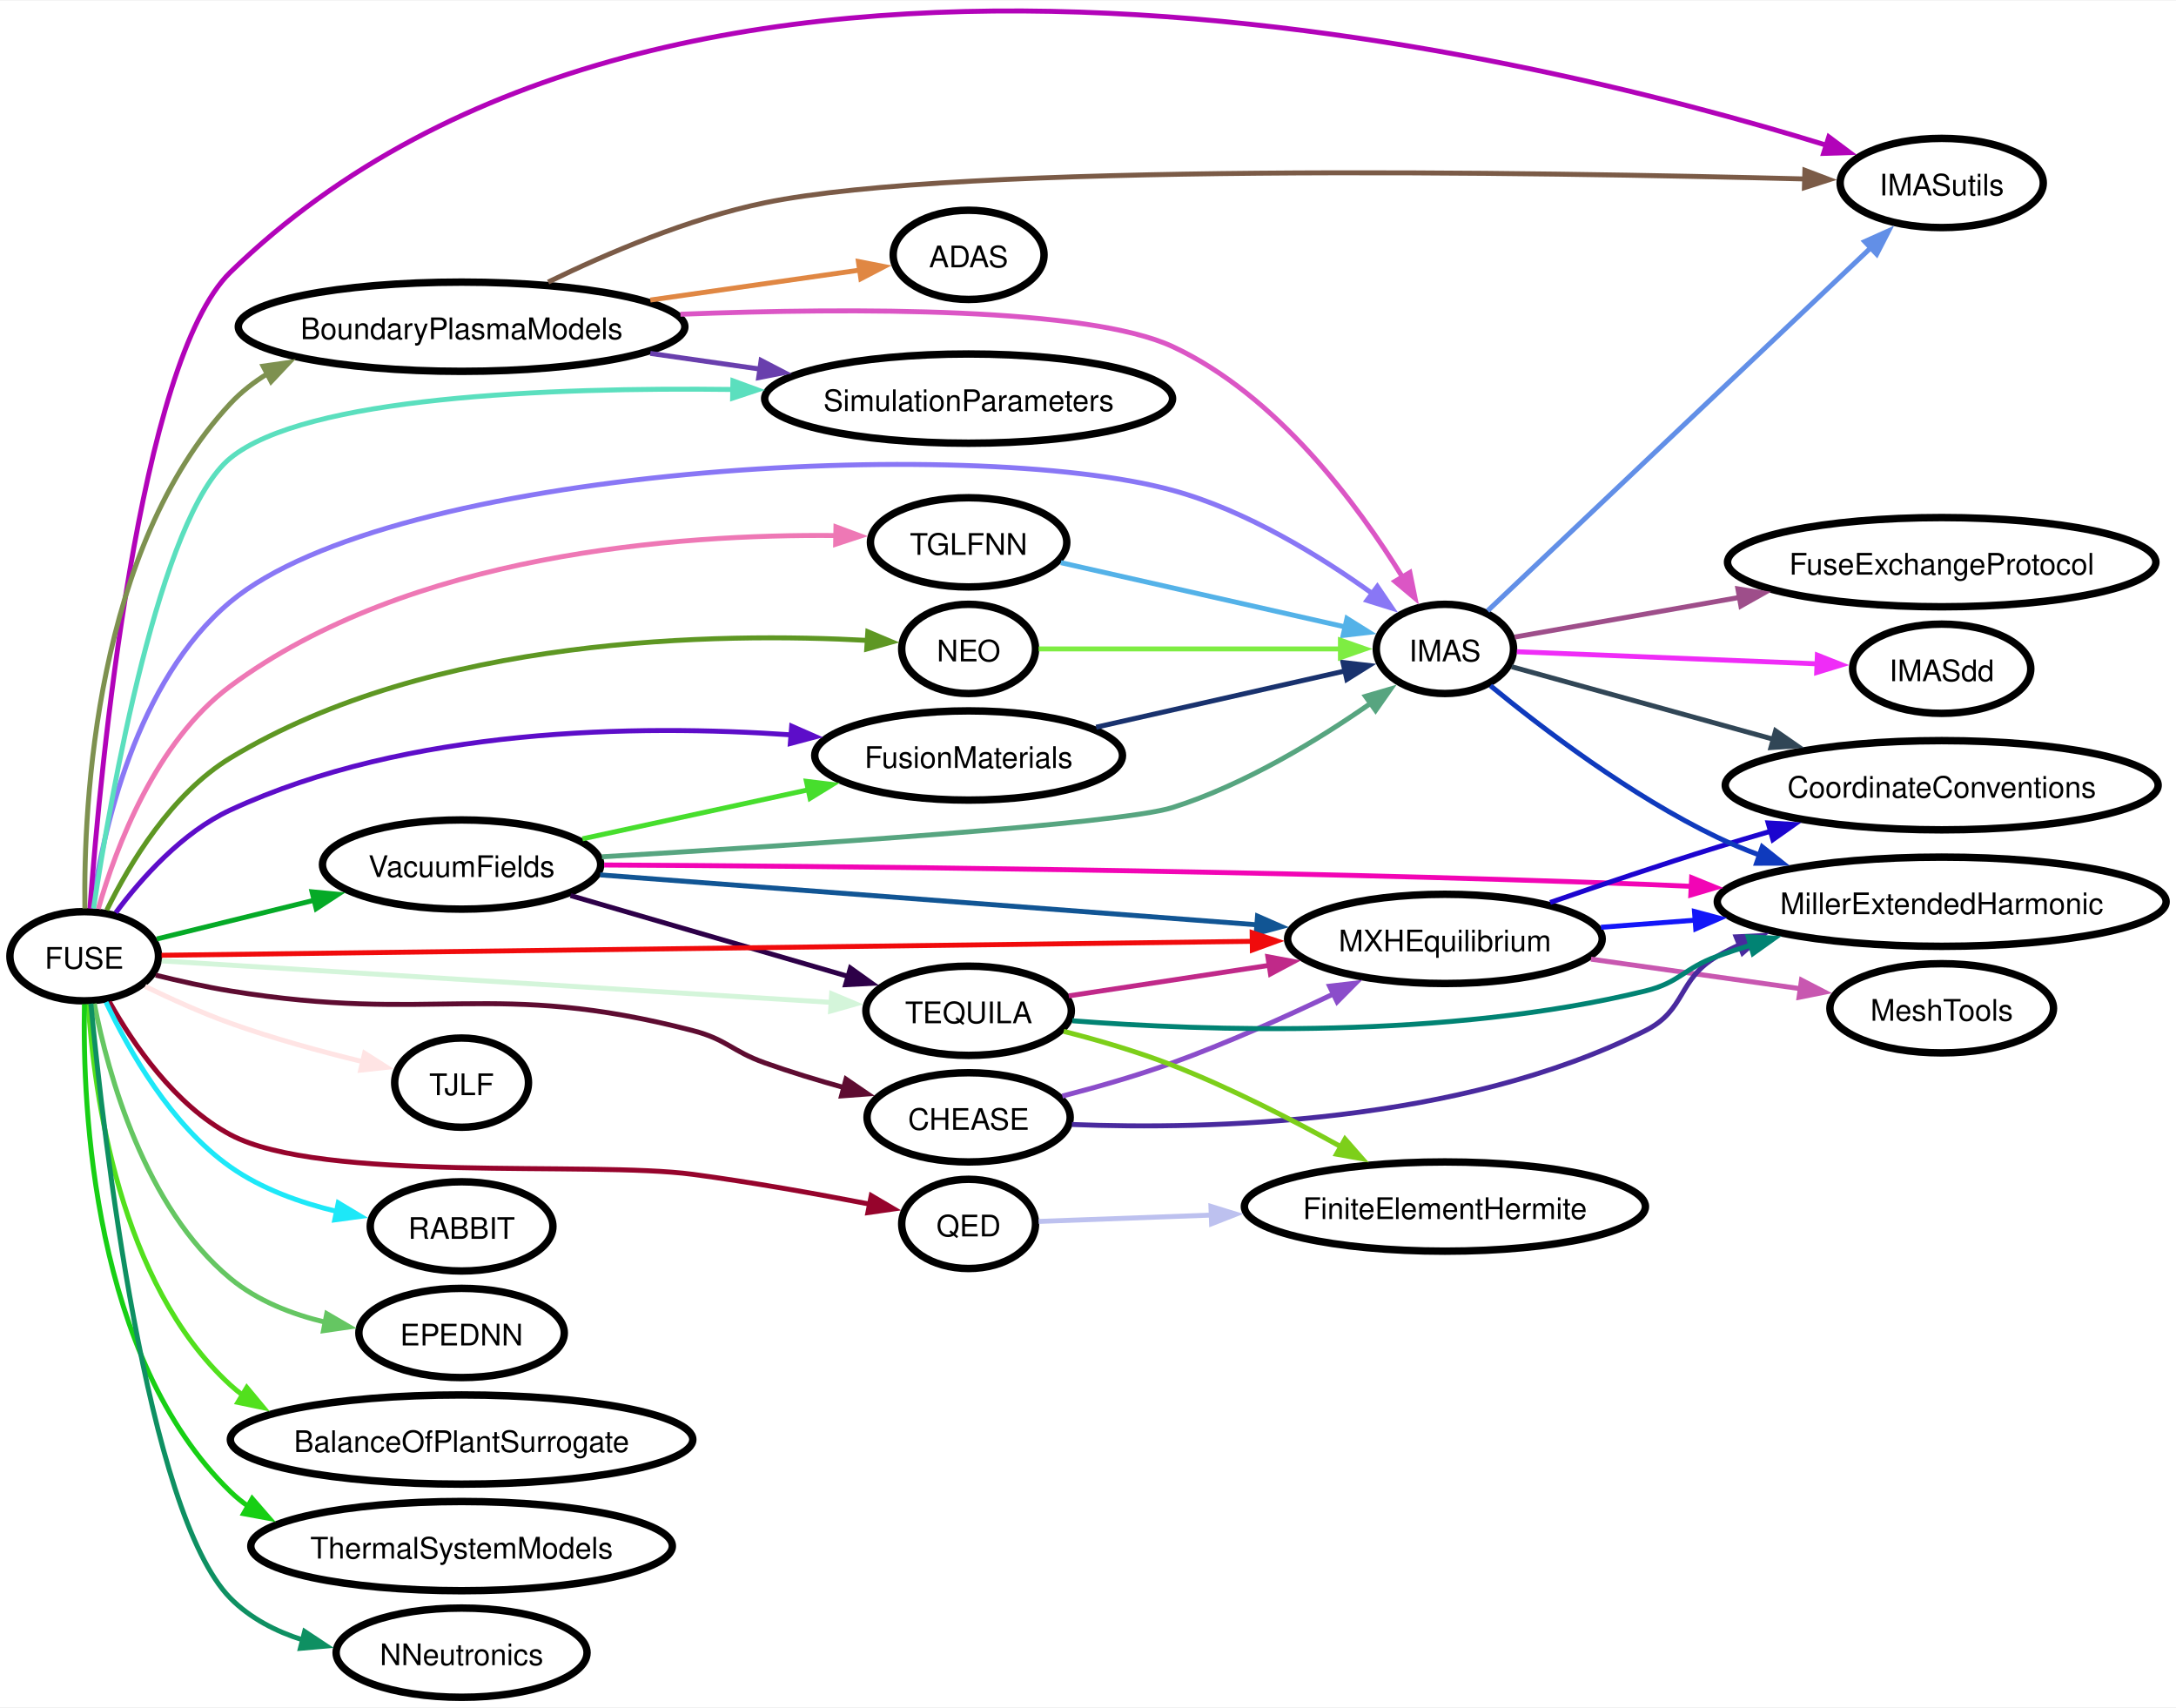
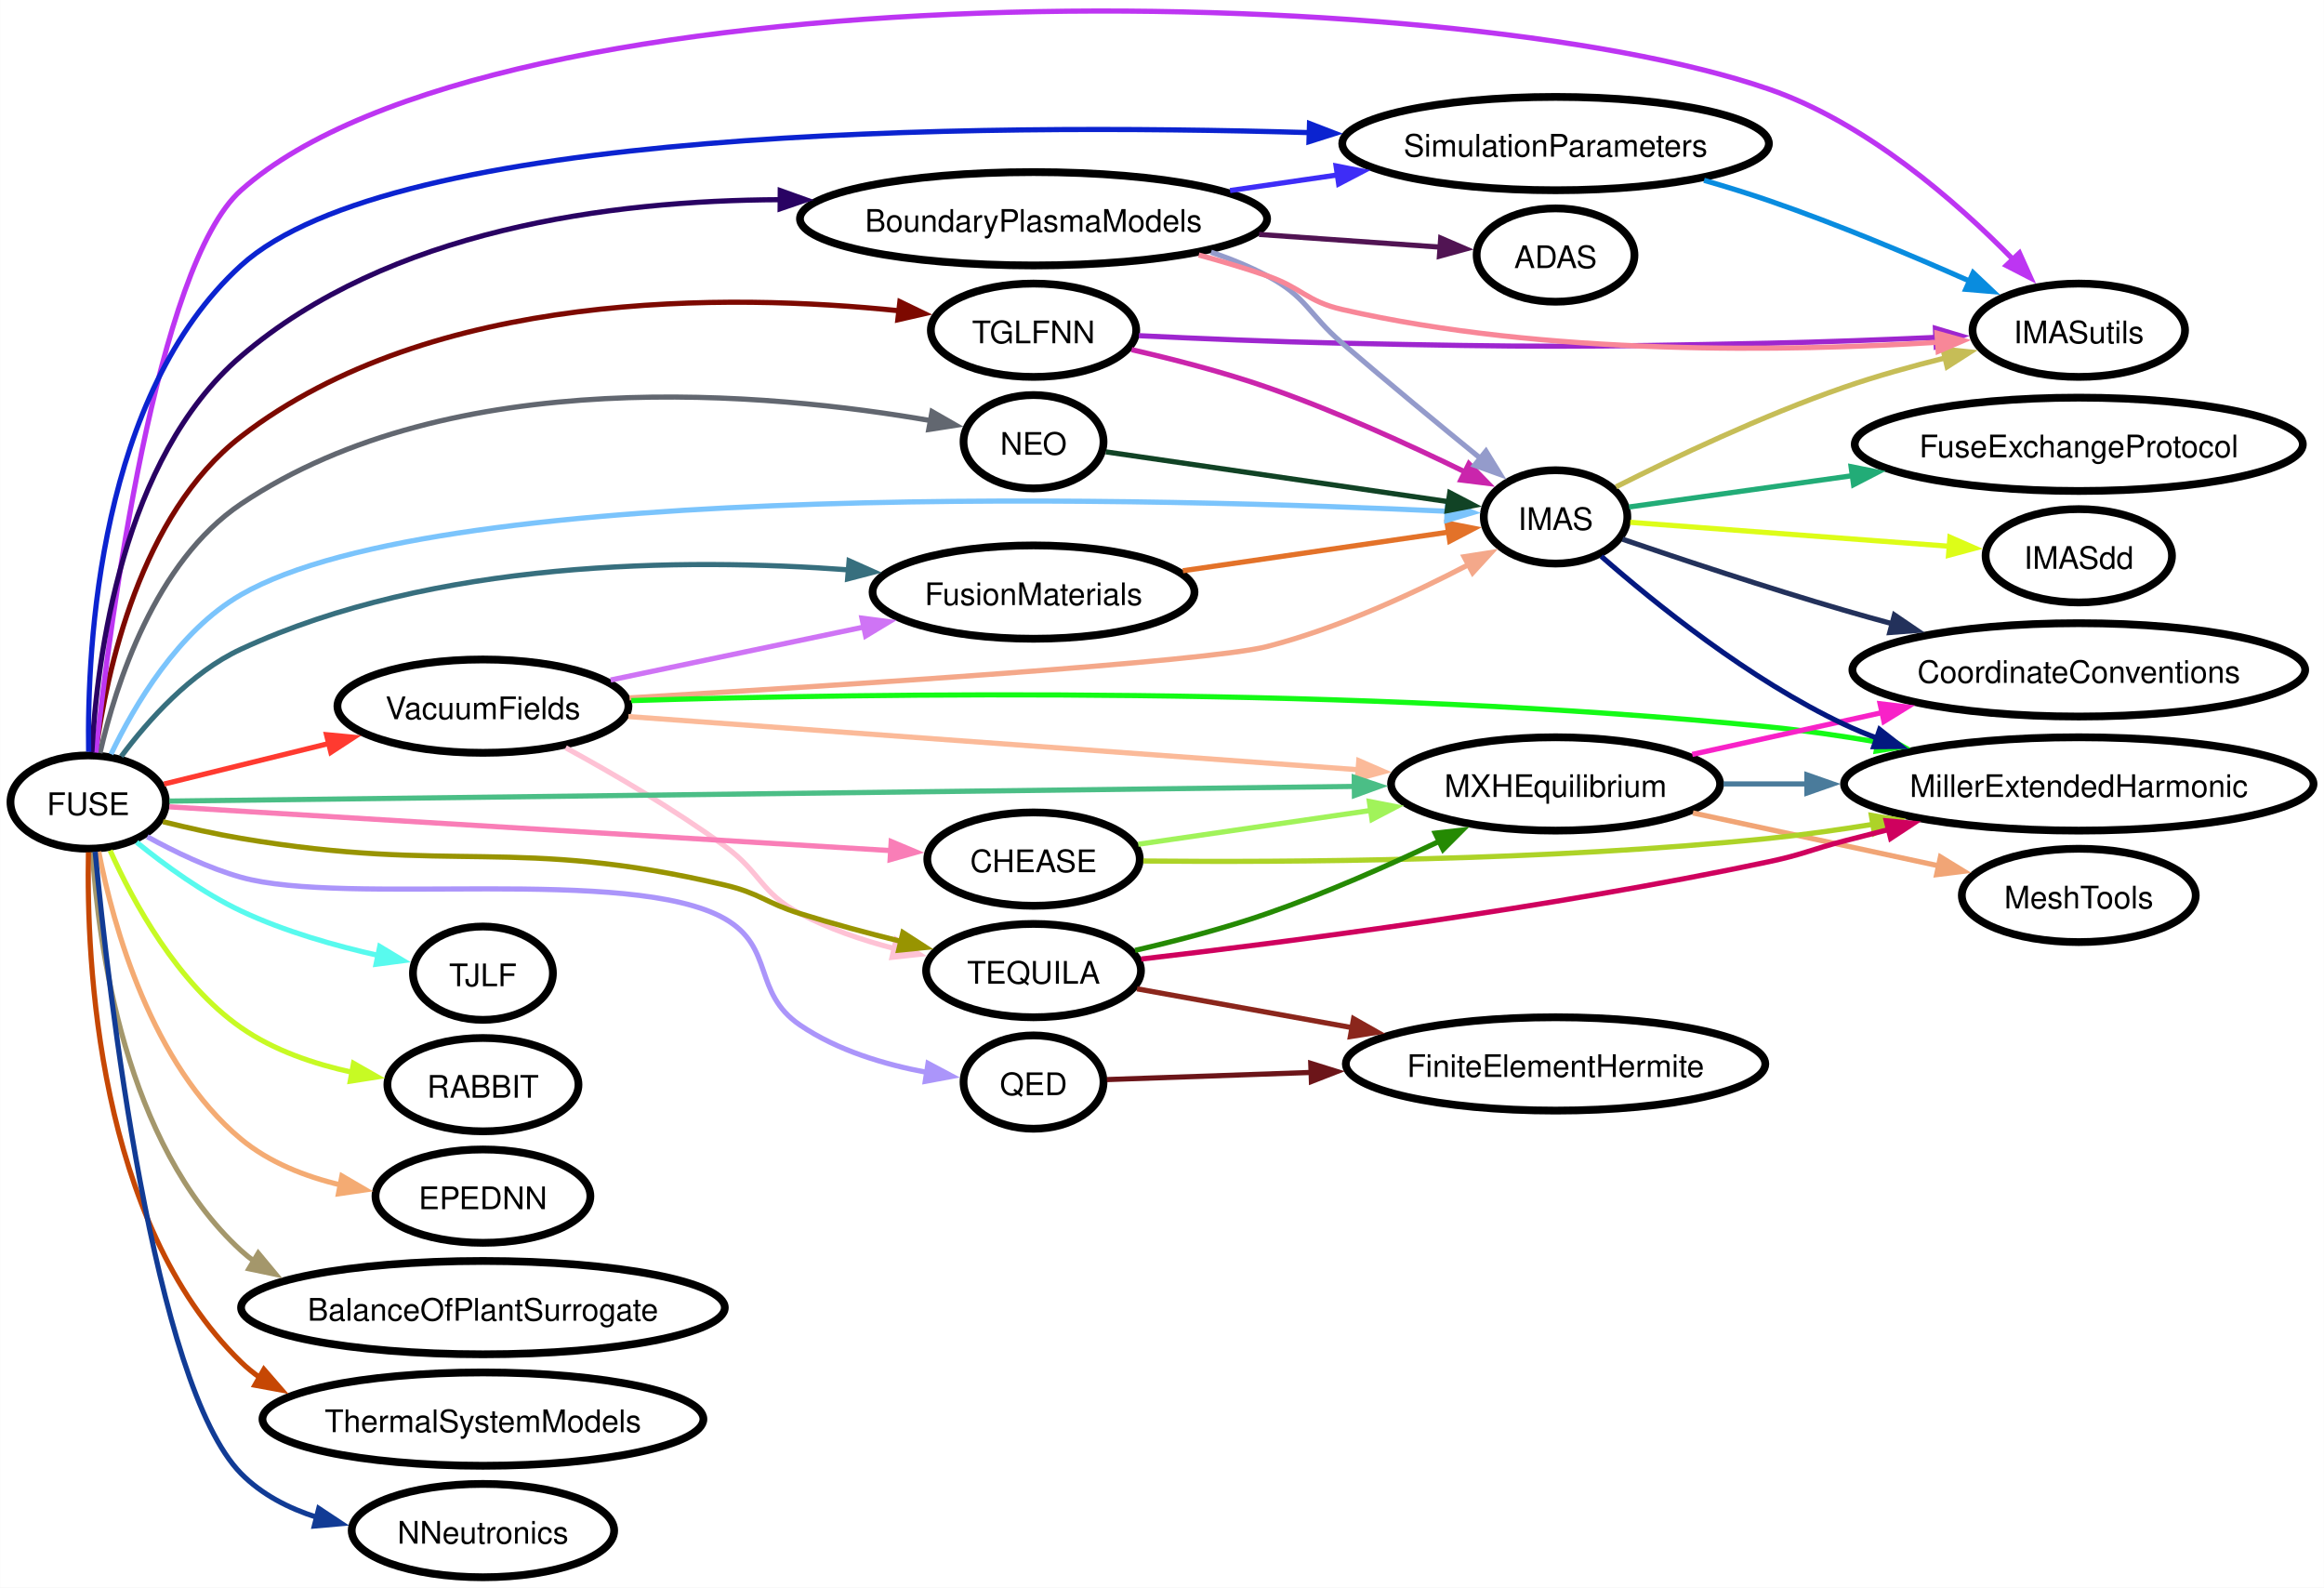
- <svg xmlns="http://www.w3.org/2000/svg" width="878pt" height="689pt" viewBox="0.00 0.00 878.12 688.56">
-   <g id="graph0" class="graph" transform="scale(1 1) rotate(0) translate(4 684.56)">
-     <polygon fill="white" stroke="none" points="-4,4 -4,-684.56 874.12,-684.56 874.12,4 -4,4" />
+ <svg xmlns="http://www.w3.org/2000/svg" width="896pt" height="612pt" viewBox="0.00 0.00 896.48 612.38">
+   <g id="graph0" class="graph" transform="scale(1 1) rotate(0) translate(4 608.38)">
+     <polygon fill="white" stroke="none" points="-4,4 -4,-608.38 892.48,-608.38 892.48,4 -4,4" />
    <g id="node1" class="node">
      <ellipse fill="none" stroke="black" stroke-width="3" cx="182.27" cy="-336" rx="56.14" ry="18" />
      <text text-anchor="middle" x="182.27" y="-330.98" font-family="Helvetica,sans-Serif" font-size="12.00">VacuumFields</text>
    </g>
    <g id="node2" class="node">
-       <ellipse fill="none" stroke="black" stroke-width="3" cx="386.88" cy="-380" rx="62.1" ry="18" />
-       <text text-anchor="middle" x="386.88" y="-374.98" font-family="Helvetica,sans-Serif" font-size="12.00">FusionMaterials</text>
+       <ellipse fill="none" stroke="black" stroke-width="3" cx="394.68" cy="-380" rx="62.1" ry="18" />
+       <text text-anchor="middle" x="394.68" y="-374.98" font-family="Helvetica,sans-Serif" font-size="12.00">FusionMaterials</text>
    </g>
    <g id="edge1" class="edge">
-       <path fill="none" stroke="#47de2d" stroke-width="2" d="M231.03,-346.37C258.24,-352.28 292.68,-359.76 322.17,-366.16" />
-       <polygon fill="#47de2d" stroke="#47de2d" stroke-width="2" points="321.42,-369.58 331.94,-368.29 322.91,-362.74 321.42,-369.58" />
+       <path fill="none" stroke="#cf74f5" stroke-width="2" d="M231.54,-346.09C260.55,-352.16 297.81,-359.95 329.3,-366.54" />
+       <polygon fill="#cf74f5" stroke="#cf74f5" stroke-width="2" points="328.49,-369.94 338.99,-368.56 329.92,-363.09 328.49,-369.94" />
    </g>
    <g id="node3" class="node">
-       <ellipse fill="none" stroke="black" stroke-width="3" cx="579.09" cy="-306" rx="63.48" ry="18" />
-       <text text-anchor="middle" x="579.09" y="-300.98" font-family="Helvetica,sans-Serif" font-size="12.00">MXHEquilibrium</text>
+       <ellipse fill="none" stroke="black" stroke-width="3" cx="596.07" cy="-306" rx="63.48" ry="18" />
+       <text text-anchor="middle" x="596.07" y="-300.98" font-family="Helvetica,sans-Serif" font-size="12.00">MXHEquilibrium</text>
    </g>
    <g id="edge2" class="edge">
-       <path fill="none" stroke="#115594" stroke-width="2" d="M238.17,-331.83C307.17,-326.59 425.92,-317.56 503.21,-311.69" />
-       <polygon fill="#115594" stroke="#115594" stroke-width="2" points="503.47,-315.18 513.17,-310.93 502.94,-308.2 503.47,-315.18" />
+       <path fill="none" stroke="#fbba99" stroke-width="2" d="M238.38,-331.99C310.91,-326.7 438.7,-317.39 520.01,-311.47" />
+       <polygon fill="#fbba99" stroke="#fbba99" stroke-width="2" points="520.15,-314.97 529.87,-310.75 519.64,-307.99 520.15,-314.97" />
    </g>
    <g id="node6" class="node">
-       <ellipse fill="none" stroke="black" stroke-width="3" cx="579.09" cy="-423" rx="27.69" ry="18" />
-       <text text-anchor="middle" x="579.09" y="-417.98" font-family="Helvetica,sans-Serif" font-size="12.00">IMAS</text>
-     </g>
-     <g id="edge13" class="edge">
-       <path fill="none" stroke="#57a580" stroke-width="2" d="M238.9,-339.13C315.88,-343.67 447.86,-352.27 469.17,-359 498.42,-368.23 528.22,-386.48 549.24,-401.14" />
-       <polygon fill="#57a580" stroke="#57a580" stroke-width="2" points="547.04,-403.87 557.21,-406.85 551.12,-398.18 547.04,-403.87" />
+       <ellipse fill="none" stroke="black" stroke-width="3" cx="596.07" cy="-409" rx="27.69" ry="18" />
+       <text text-anchor="middle" x="596.07" y="-403.98" font-family="Helvetica,sans-Serif" font-size="12.00">IMAS</text>
+     </g>
+     <g id="edge14" class="edge">
+       <path fill="none" stroke="#f4a88a" stroke-width="2" d="M238.82,-339.19C319.4,-343.97 461.67,-353.08 484.77,-359 512.14,-366.01 541.17,-379.44 562.57,-390.62" />
+       <polygon fill="#f4a88a" stroke="#f4a88a" stroke-width="2" points="560.79,-393.63 571.25,-395.27 564.09,-387.46 560.79,-393.63" />
    </g>
    <g id="node16" class="node">
-       <ellipse fill="none" stroke="black" stroke-width="3" cx="779.57" cy="-321" rx="90.56" ry="18" />
-       <text text-anchor="middle" x="779.57" y="-315.98" font-family="Helvetica,sans-Serif" font-size="12.00">MillerExtendedHarmonic</text>
-     </g>
-     <g id="edge20" class="edge">
-       <path fill="none" stroke="#f205b5" stroke-width="2" d="M239.8,-335.82C329.09,-335.37 508.22,-333.75 660.01,-328 666.07,-327.77 672.29,-327.5 678.57,-327.2" />
-       <polygon fill="#f205b5" stroke="#f205b5" stroke-width="2" points="678.66,-330.7 688.48,-326.71 678.32,-323.71 678.66,-330.7" />
+       <ellipse fill="none" stroke="black" stroke-width="3" cx="797.92" cy="-306" rx="90.56" ry="18" />
+       <text text-anchor="middle" x="797.92" y="-300.98" font-family="Helvetica,sans-Serif" font-size="12.00">MillerExtendedHarmonic</text>
+     </g>
+     <g id="edge23" class="edge">
+       <path fill="none" stroke="#14fa16" stroke-width="2" d="M239.51,-338.14C331.53,-340.96 519.91,-343.87 678.37,-328 692.08,-326.63 706.58,-324.5 720.56,-322.11" />
+       <polygon fill="#14fa16" stroke="#14fa16" stroke-width="2" points="721.01,-325.59 730.23,-320.38 719.77,-318.69 721.01,-325.59" />
    </g>
    <g id="node18" class="node">
-       <ellipse fill="none" stroke="black" stroke-width="3" cx="386.88" cy="-277" rx="41.45" ry="18" />
-       <text text-anchor="middle" x="386.88" y="-271.98" font-family="Helvetica,sans-Serif" font-size="12.00">TEQUILA</text>
+       <ellipse fill="none" stroke="black" stroke-width="3" cx="394.68" cy="-234" rx="41.45" ry="18" />
+       <text text-anchor="middle" x="394.68" y="-228.97" font-family="Helvetica,sans-Serif" font-size="12.00">TEQUILA</text>
+     </g>
+     <g id="edge24" class="edge">
+       <path fill="none" stroke="#fec2d5" stroke-width="2" d="M214.17,-319.97C232.58,-309.93 256.08,-296.22 275.58,-282 289.57,-271.8 289.28,-264.09 304.58,-256 315.77,-250.08 328.59,-245.72 340.95,-242.52" />
+       <polygon fill="#fec2d5" stroke="#fec2d5" stroke-width="2" points="341.68,-245.94 350.63,-240.27 340.1,-239.12 341.68,-245.94" />
    </g>
    <g id="edge21" class="edge">
-       <path fill="none" stroke="#2d0048" stroke-width="2" d="M226.24,-323.49C259.1,-313.92 304.37,-300.73 338.32,-290.85" />
-       <polygon fill="#2d0048" stroke="#2d0048" stroke-width="2" points="339.19,-294.24 347.82,-288.08 337.24,-287.52 339.19,-294.24" />
-     </g>
-     <g id="edge18" class="edge">
-       <path fill="none" stroke="#19326e" stroke-width="2" d="M438.35,-391.41C469.85,-398.53 509.79,-407.56 538.9,-414.14" />
-       <polygon fill="#19326e" stroke="#19326e" stroke-width="2" points="537.96,-417.52 548.49,-416.31 539.51,-410.69 537.96,-417.52" />
+       <path fill="none" stroke="#e37229" stroke-width="2" d="M452.28,-388.23C485.03,-393 525.46,-398.88 554.93,-403.16" />
+       <polygon fill="#e37229" stroke="#e37229" stroke-width="2" points="554.24,-406.6 564.64,-404.57 555.25,-399.67 554.24,-406.6" />
    </g>
    <g id="node15" class="node">
-       <ellipse fill="none" stroke="black" stroke-width="3" cx="779.57" cy="-368" rx="87.34" ry="18" />
-       <text text-anchor="middle" x="779.57" y="-362.98" font-family="Helvetica,sans-Serif" font-size="12.00">CoordinateConventions</text>
-     </g>
-     <g id="edge14" class="edge">
-       <path fill="none" stroke="#1c04cf" stroke-width="2" d="M621.55,-320.69C641.81,-327.71 666.59,-336.07 689.01,-343 696.02,-345.17 703.37,-347.36 710.72,-349.49" />
-       <polygon fill="#1c04cf" stroke="#1c04cf" stroke-width="2" points="709.52,-352.79 720.1,-352.17 711.45,-346.06 709.52,-352.79" />
-     </g>
-     <g id="edge39" class="edge">
-       <path fill="none" stroke="#1316f8" stroke-width="2" d="M642.07,-310.68C654.19,-311.6 667.17,-312.58 680.13,-313.56" />
-       <polygon fill="#1316f8" stroke="#1316f8" stroke-width="2" points="679.8,-317.05 690.03,-314.31 680.32,-310.07 679.8,-317.05" />
+       <ellipse fill="none" stroke="black" stroke-width="3" cx="797.92" cy="-350" rx="87.34" ry="18" />
+       <text text-anchor="middle" x="797.92" y="-344.98" font-family="Helvetica,sans-Serif" font-size="12.00">CoordinateConventions</text>
+     </g>
+     <g id="edge16" class="edge">
+       <path fill="none" stroke="#f822c8" stroke-width="2" d="M648.8,-317.39C671.15,-322.31 697.74,-328.16 722.18,-333.55" />
+       <polygon fill="#f822c8" stroke="#f822c8" stroke-width="2" points="721.26,-336.93 731.78,-335.66 722.76,-330.09 721.26,-336.93" />
+     </g>
+     <g id="edge40" class="edge">
+       <path fill="none" stroke="#4a7b9b" stroke-width="2" d="M660.85,-306C671.2,-306 682.14,-306 693.15,-306" />
+       <polygon fill="#4a7b9b" stroke="#4a7b9b" stroke-width="2" points="693.04,-309.5 703.04,-306 693.04,-302.5 693.04,-309.5" />
    </g>
    <g id="node20" class="node">
-       <ellipse fill="none" stroke="black" stroke-width="3" cx="779.57" cy="-278" rx="45.12" ry="18" />
-       <text text-anchor="middle" x="779.57" y="-272.98" font-family="Helvetica,sans-Serif" font-size="12.00">MeshTools</text>
-     </g>
-     <g id="edge29" class="edge">
-       <path fill="none" stroke="#c857b0" stroke-width="2" d="M638.03,-297.83C664.66,-294.07 696.11,-289.63 722.5,-285.91" />
-       <polygon fill="#c857b0" stroke="#c857b0" stroke-width="2" points="722.98,-289.38 732.4,-284.51 722,-282.44 722.98,-289.38" />
+       <ellipse fill="none" stroke="black" stroke-width="3" cx="797.92" cy="-263" rx="45.12" ry="18" />
+       <text text-anchor="middle" x="797.92" y="-257.98" font-family="Helvetica,sans-Serif" font-size="12.00">MeshTools</text>
+     </g>
+     <g id="edge31" class="edge">
+       <path fill="none" stroke="#f1a576" stroke-width="2" d="M649.06,-294.81C678.27,-288.53 714.66,-280.7 744.02,-274.38" />
+       <polygon fill="#f1a576" stroke="#f1a576" stroke-width="2" points="744.55,-277.85 753.59,-272.32 743.08,-271.01 744.55,-277.85" />
    </g>
    <g id="node4" class="node">
      <ellipse fill="none" stroke="black" stroke-width="3" cx="29.98" cy="-299" rx="29.98" ry="18" />
      <text text-anchor="middle" x="29.98" y="-293.98" font-family="Helvetica,sans-Serif" font-size="12.00">FUSE</text>
    </g>
+     <g id="edge27" class="edge">
+       <path fill="none" stroke="#ff3a30" stroke-width="2" d="M59.25,-305.96C77.16,-310.37 100.99,-316.24 122.84,-321.61" />
+       <polygon fill="#ff3a30" stroke="#ff3a30" stroke-width="2" points="121.92,-324.99 132.47,-323.99 123.6,-318.2 121.92,-324.99" />
+     </g>
+     <g id="edge42" class="edge">
+       <path fill="none" stroke="#376f7e" stroke-width="2" d="M42.72,-316.6C53.08,-330.51 69.54,-349.02 88.96,-358 163.5,-392.47 259.34,-393.29 323.45,-388.56" />
+       <polygon fill="#376f7e" stroke="#376f7e" stroke-width="2" points="323.53,-392.06 333.21,-387.75 322.96,-385.08 323.53,-392.06" />
+     </g>
+     <g id="edge41" class="edge">
+       <path fill="none" stroke="#4bbe86" stroke-width="2" d="M61.31,-299.38C146.95,-300.44 392.59,-303.49 518.56,-305.05" />
+       <polygon fill="#4bbe86" stroke="#4bbe86" stroke-width="2" points="518.4,-308.55 528.44,-305.17 518.48,-301.55 518.4,-308.55" />
+     </g>
+     <g id="node5" class="node">
+       <ellipse fill="none" stroke="black" stroke-width="3" cx="394.68" cy="-191" rx="27" ry="18" />
+       <text text-anchor="middle" x="394.68" y="-185.97" font-family="Helvetica,sans-Serif" font-size="12.00">QED</text>
+     </g>
+     <g id="edge3" class="edge">
+       <path fill="none" stroke="#ab95fa" stroke-width="2" d="M52.76,-285.64C63.31,-279.83 76.4,-273.54 88.96,-270 129.03,-258.71 239.47,-274.69 275.58,-254 294.95,-242.9 286.14,-225.58 304.58,-213 319.02,-203.15 337.44,-197.7 353.78,-194.69" />
+       <polygon fill="#ab95fa" stroke="#ab95fa" stroke-width="2" points="353.98,-198.21 363.33,-193.23 352.91,-191.29 353.98,-198.21" />
+     </g>
+     <g id="edge4" class="edge">
+       <path fill="none" stroke="#7bc4fc" stroke-width="2" d="M38.79,-317.48C47.85,-336.43 64.74,-365.04 88.96,-379 167.69,-424.36 448.59,-416.07 554.38,-411.16" />
+       <polygon fill="#7bc4fc" stroke="#7bc4fc" stroke-width="2" points="554.4,-414.66 564.22,-410.69 554.07,-407.67 554.4,-414.66" />
+     </g>
+     <g id="node7" class="node">
+       <ellipse fill="none" stroke="black" stroke-width="3" cx="394.68" cy="-481" rx="39.62" ry="18" />
+       <text text-anchor="middle" x="394.68" y="-475.98" font-family="Helvetica,sans-Serif" font-size="12.00">TGLFNN</text>
+     </g>
+     <g id="edge5" class="edge">
+       <path fill="none" stroke="#7d0900" stroke-width="2" d="M32.91,-318.37C37.11,-349.45 50.09,-410.01 88.96,-440 162.6,-496.82 277.16,-495.29 342.83,-488.51" />
+       <polygon fill="#7d0900" stroke="#7d0900" stroke-width="2" points="343.12,-492 352.66,-487.39 342.33,-485.04 343.12,-492" />
+     </g>
+     <g id="node8" class="node">
+       <ellipse fill="none" stroke="black" stroke-width="3" cx="394.68" cy="-438" rx="27" ry="18" />
+       <text text-anchor="middle" x="394.68" y="-432.98" font-family="Helvetica,sans-Serif" font-size="12.00">NEO</text>
+     </g>
+     <g id="edge6" class="edge">
+       <path fill="none" stroke="#626770" stroke-width="2" d="M34.54,-317.9C40.63,-344.36 55.73,-391.69 88.96,-414 170.44,-468.7 293.21,-456.89 355.1,-446.12" />
+       <polygon fill="#626770" stroke="#626770" stroke-width="2" points="355.53,-449.61 364.73,-444.35 354.26,-442.72 355.53,-449.61" />
+     </g>
+     <g id="node9" class="node">
+       <ellipse fill="none" stroke="black" stroke-width="3" cx="182.27" cy="-233" rx="27" ry="18" />
+       <text text-anchor="middle" x="182.27" y="-227.97" font-family="Helvetica,sans-Serif" font-size="12.00">TJLF</text>
+     </g>
+     <g id="edge7" class="edge">
+       <path fill="none" stroke="#58faee" stroke-width="2" d="M48.67,-283.5C59.62,-274.61 74.35,-263.89 88.96,-257 105.67,-249.12 125.35,-243.55 142.23,-239.77" />
+       <polygon fill="#58faee" stroke="#58faee" stroke-width="2" points="142.46,-243.3 151.54,-237.84 141.04,-236.45 142.46,-243.3" />
+     </g>
+     <g id="node10" class="node">
+       <ellipse fill="none" stroke="black" stroke-width="3" cx="394.68" cy="-277" rx="40.99" ry="18" />
+       <text text-anchor="middle" x="394.68" y="-271.98" font-family="Helvetica,sans-Serif" font-size="12.00">CHEASE</text>
+     </g>
+     <g id="edge30" class="edge">
+       <path fill="none" stroke="#f97eb7" stroke-width="2" d="M61.28,-297.16C122.68,-293.44 262.5,-284.96 339.8,-280.27" />
+       <polygon fill="#f97eb7" stroke="#f97eb7" stroke-width="2" points="339.77,-283.78 349.54,-279.68 339.35,-276.79 339.77,-283.78" />
+     </g>
+     <g id="node11" class="node">
+       <ellipse fill="none" stroke="black" stroke-width="3" cx="797.92" cy="-481" rx="40.99" ry="18" />
+       <text text-anchor="middle" x="797.92" y="-475.98" font-family="Helvetica,sans-Serif" font-size="12.00">IMASutils</text>
+     </g>
+     <g id="edge9" class="edge">
+       <path fill="none" stroke="#bd35f2" stroke-width="2" d="M32.92,-318.07C38.48,-368.92 56.26,-505.9 88.96,-535 187.02,-622.27 554.29,-616.86 678.37,-574 715.84,-561.05 750.5,-530.84 772.54,-508.34" />
+       <polygon fill="#bd35f2" stroke="#bd35f2" stroke-width="2" points="775.03,-510.8 779.38,-501.13 769.96,-505.98 775.03,-510.8" />
+     </g>
+     <g id="node13" class="node">
+       <ellipse fill="none" stroke="black" stroke-width="3" cx="394.68" cy="-524" rx="90.1" ry="18" />
+       <text text-anchor="middle" x="394.68" y="-518.98" font-family="Helvetica,sans-Serif" font-size="12.00">BoundaryPlasmaModels</text>
+     </g>
+     <g id="edge36" class="edge">
+       <path fill="none" stroke="#290263" stroke-width="2" d="M31.41,-318.21C33.34,-354.15 42.92,-431.51 88.96,-471 145.8,-519.75 231.14,-531.11 297.06,-531.36" />
+       <polygon fill="#290263" stroke="#290263" stroke-width="2" points="296.97,-534.86 306.94,-531.29 296.92,-527.86 296.97,-534.86" />
+     </g>
+     <g id="node14" class="node">
+       <ellipse fill="none" stroke="black" stroke-width="3" cx="596.07" cy="-553" rx="82.3" ry="18" />
+       <text text-anchor="middle" x="596.07" y="-547.98" font-family="Helvetica,sans-Serif" font-size="12.00">SimulationParameters</text>
+     </g>
    <g id="edge25" class="edge">
-       <path fill="none" stroke="#05aa27" stroke-width="2" d="M59.25,-305.96C77.16,-310.37 100.99,-316.24 122.84,-321.61" />
-       <polygon fill="#05aa27" stroke="#05aa27" stroke-width="2" points="121.92,-324.99 132.47,-323.99 123.6,-318.2 121.92,-324.99" />
-     </g>
-     <g id="edge41" class="edge">
-       <path fill="none" stroke="#5d0dc9" stroke-width="2" d="M42.73,-316.59C53.09,-330.49 69.55,-349 88.96,-358 160.77,-391.28 252.89,-392.62 315.34,-388.32" />
-       <polygon fill="#5d0dc9" stroke="#5d0dc9" stroke-width="2" points="315.48,-391.82 325.18,-387.56 314.94,-384.84 315.48,-391.82" />
-     </g>
-     <g id="edge40" class="edge">
-       <path fill="none" stroke="#f00b0c" stroke-width="2" d="M61.18,-299.39C144.39,-300.45 378.95,-303.45 501.44,-305.02" />
-       <polygon fill="#f00b0c" stroke="#f00b0c" stroke-width="2" points="501.3,-308.52 511.35,-305.15 501.39,-301.52 501.3,-308.52" />
-     </g>
-     <g id="node5" class="node">
-       <ellipse fill="none" stroke="black" stroke-width="3" cx="386.88" cy="-191" rx="27" ry="18" />
-       <text text-anchor="middle" x="386.88" y="-185.97" font-family="Helvetica,sans-Serif" font-size="12.00">QED</text>
-     </g>
-     <g id="edge3" class="edge">
-       <path fill="none" stroke="#96042c" stroke-width="2" d="M40.13,-280.66C49.74,-263.55 66.58,-238.92 88.96,-227 125.7,-207.44 234.32,-216.5 275.58,-211 299.43,-207.82 325.97,-203.05 347.04,-198.96" />
-       <polygon fill="#96042c" stroke="#96042c" stroke-width="2" points="347.59,-202.42 356.72,-197.05 346.23,-195.55 347.59,-202.42" />
-     </g>
-     <g id="edge4" class="edge">
-       <path fill="none" stroke="#8977f5" stroke-width="2" d="M33.07,-318.32C37.51,-349.37 50.82,-410.15 88.96,-442 154.27,-496.53 387.08,-509.33 469.17,-487 498.95,-478.9 528.9,-460.37 549.84,-445.32" />
-       <polygon fill="#8977f5" stroke="#8977f5" stroke-width="2" points="551.83,-448.2 557.77,-439.43 547.65,-442.58 551.83,-448.2" />
-     </g>
-     <g id="node7" class="node">
-       <ellipse fill="none" stroke="black" stroke-width="3" cx="386.88" cy="-466" rx="39.62" ry="18" />
-       <text text-anchor="middle" x="386.88" y="-460.98" font-family="Helvetica,sans-Serif" font-size="12.00">TGLFNN</text>
-     </g>
-     <g id="edge5" class="edge">
-       <path fill="none" stroke="#ee78b5" stroke-width="2" d="M35.67,-318.13C42.79,-342.94 58.82,-385.68 88.96,-408 161.17,-461.47 269.47,-469.38 333.38,-468.74" />
-       <polygon fill="#ee78b5" stroke="#ee78b5" stroke-width="2" points="333.35,-472.24 343.28,-468.55 333.22,-465.24 333.35,-472.24" />
-     </g>
-     <g id="node8" class="node">
-       <ellipse fill="none" stroke="black" stroke-width="3" cx="386.88" cy="-423" rx="27" ry="18" />
-       <text text-anchor="middle" x="386.88" y="-417.98" font-family="Helvetica,sans-Serif" font-size="12.00">NEO</text>
-     </g>
-     <g id="edge6" class="edge">
-       <path fill="none" stroke="#5e9723" stroke-width="2" d="M39.08,-317.61C48.3,-336.38 65.21,-364.59 88.96,-379 170.14,-428.26 286.19,-429.69 346.33,-426.42" />
-       <polygon fill="#5e9723" stroke="#5e9723" stroke-width="2" points="346.2,-429.93 355.96,-425.81 345.76,-422.95 346.2,-429.93" />
-     </g>
-     <g id="node9" class="node">
-       <ellipse fill="none" stroke="black" stroke-width="3" cx="779.57" cy="-611" rx="40.99" ry="18" />
-       <text text-anchor="middle" x="779.57" y="-605.98" font-family="Helvetica,sans-Serif" font-size="12.00">IMASutils</text>
-     </g>
-     <g id="edge24" class="edge">
-       <path fill="none" stroke="#b203b9" stroke-width="2" d="M32.29,-318.25C36.55,-374.84 51.93,-538.99 88.96,-575 267.45,-748.54 610.1,-664.24 733.16,-626.2" />
-       <polygon fill="#b203b9" stroke="#b203b9" stroke-width="2" points="734.01,-629.6 742.5,-623.26 731.91,-622.93 734.01,-629.6" />
-     </g>
-     <g id="node10" class="node">
-       <ellipse fill="none" stroke="black" stroke-width="3" cx="182.27" cy="-248" rx="27" ry="18" />
-       <text text-anchor="middle" x="182.27" y="-242.97" font-family="Helvetica,sans-Serif" font-size="12.00">TJLF</text>
-     </g>
-     <g id="edge8" class="edge">
-       <path fill="none" stroke="#ffe4e4" stroke-width="2" d="M54.55,-286.84C64.92,-281.8 77.36,-276.17 88.96,-272 106.18,-265.81 125.72,-260.5 142.38,-256.45" />
-       <polygon fill="#ffe4e4" stroke="#ffe4e4" stroke-width="2" points="143.14,-259.87 152.08,-254.18 141.54,-253.05 143.14,-259.87" />
-     </g>
-     <g id="node11" class="node">
-       <ellipse fill="none" stroke="black" stroke-width="3" cx="386.88" cy="-234" rx="40.99" ry="18" />
-       <text text-anchor="middle" x="386.88" y="-228.97" font-family="Helvetica,sans-Serif" font-size="12.00">CHEASE</text>
-     </g>
-     <g id="edge28" class="edge">
-       <path fill="none" stroke="#5e0c31" stroke-width="2" d="M58.82,-291.37C68.32,-289.01 79.05,-286.61 88.96,-285 171.13,-271.64 195,-289.88 275.58,-269 289.25,-265.46 291.28,-260.75 304.58,-256 314.87,-252.33 326.09,-248.92 336.81,-245.94" />
-       <polygon fill="#5e0c31" stroke="#5e0c31" stroke-width="2" points="337.4,-249.41 346.15,-243.44 335.59,-242.65 337.4,-249.41" />
-     </g>
-     <g id="node13" class="node">
-       <ellipse fill="none" stroke="black" stroke-width="3" cx="182.27" cy="-553" rx="90.1" ry="18" />
-       <text text-anchor="middle" x="182.27" y="-547.98" font-family="Helvetica,sans-Serif" font-size="12.00">BoundaryPlasmaModels</text>
-     </g>
-     <g id="edge35" class="edge">
-       <path fill="none" stroke="#7e9150" stroke-width="2" d="M30.25,-318.26C29.72,-360.81 34.53,-463.64 88.96,-522 93.39,-526.75 98.56,-530.77 104.16,-534.17" />
-       <polygon fill="#7e9150" stroke="#7e9150" stroke-width="2" points="102.19,-537.09 112.68,-538.59 105.42,-530.88 102.19,-537.09" />
-     </g>
-     <g id="node14" class="node">
-       <ellipse fill="none" stroke="black" stroke-width="3" cx="386.88" cy="-524" rx="82.3" ry="18" />
-       <text text-anchor="middle" x="386.88" y="-518.98" font-family="Helvetica,sans-Serif" font-size="12.00">SimulationParameters</text>
-     </g>
-     <g id="edge22" class="edge">
-       <path fill="none" stroke="#5bdfbe" stroke-width="2" d="M33.74,-318.28C40.69,-363.95 60.42,-476.67 88.96,-500 119.15,-524.68 216.77,-528.61 291.93,-527.68" />
-       <polygon fill="#5bdfbe" stroke="#5bdfbe" stroke-width="2" points="291.76,-531.18 301.7,-527.52 291.64,-524.18 291.76,-531.18" />
+       <path fill="none" stroke="#0b23d0" stroke-width="2" d="M30.15,-318.4C29.51,-359.64 34.31,-456.27 88.96,-506 147.37,-559.15 371.49,-560.95 501.06,-557.23" />
+       <polygon fill="#0b23d0" stroke="#0b23d0" stroke-width="2" points="501.15,-560.73 511.04,-556.92 500.94,-553.73 501.15,-560.73" />
    </g>
    <g id="node17" class="node">
      <ellipse fill="none" stroke="black" stroke-width="3" cx="182.27" cy="-190" rx="36.86" ry="18" />
      <text text-anchor="middle" x="182.27" y="-184.97" font-family="Helvetica,sans-Serif" font-size="12.00">RABBIT</text>
    </g>
-     <g id="edge16" class="edge">
-       <path fill="none" stroke="#1de8f8" stroke-width="2" d="M38.78,-280.49C47.95,-261 65.01,-230.86 88.96,-214 101.53,-205.15 117.12,-199.57 131.89,-196.04" />
-       <polygon fill="#1de8f8" stroke="#1de8f8" stroke-width="2" points="132.5,-199.49 141.59,-194.05 131.09,-192.63 132.5,-199.49" />
-     </g>
    <g id="edge19" class="edge">
-       <path fill="none" stroke="#d4f5da" stroke-width="2" d="M61.24,-297.12C121.17,-293.41 255.7,-285.07 331.43,-280.38" />
-       <polygon fill="#d4f5da" stroke="#d4f5da" stroke-width="2" points="331.61,-283.87 341.38,-279.76 331.18,-276.88 331.61,-283.87" />
+       <path fill="none" stroke="#c7fa24" stroke-width="2" d="M38.44,-280.33C47.41,-260.31 64.39,-229.12 88.96,-212 101.51,-203.26 117.09,-197.97 131.86,-194.77" />
+       <polygon fill="#c7fa24" stroke="#c7fa24" stroke-width="2" points="132.34,-198.24 141.55,-193 131.09,-191.35 132.34,-198.24" />
+     </g>
+     <g id="edge22" class="edge">
+       <path fill="none" stroke="#989401" stroke-width="2" d="M58.83,-291.43C68.33,-289.08 79.06,-286.67 88.96,-285 171.14,-271.19 194.44,-285.94 275.58,-267 289.01,-263.87 291.42,-260.1 304.58,-256 317.13,-252.09 330.84,-248.41 343.67,-245.23" />
+       <polygon fill="#989401" stroke="#989401" stroke-width="2" points="344.28,-248.68 353.18,-242.93 342.64,-241.87 344.28,-248.68" />
    </g>
    <g id="node19" class="node">
      <ellipse fill="none" stroke="black" stroke-width="3" cx="182.27" cy="-147" rx="41.45" ry="18" />
      <text text-anchor="middle" x="182.27" y="-141.97" font-family="Helvetica,sans-Serif" font-size="12.00">EPEDNN</text>
    </g>
-     <g id="edge23" class="edge">
-       <path fill="none" stroke="#65c662" stroke-width="2" d="M34.04,-279.89C39.65,-251.31 54.35,-197.72 88.96,-169 99.83,-159.98 113.78,-154.53 127.52,-151.28" />
-       <polygon fill="#65c662" stroke="#65c662" stroke-width="2" points="127.86,-154.78 137.02,-149.44 126.53,-147.91 127.86,-154.78" />
+     <g id="edge26" class="edge">
+       <path fill="none" stroke="#f4ab73" stroke-width="2" d="M34.04,-279.89C39.65,-251.31 54.35,-197.72 88.96,-169 99.83,-159.98 113.78,-154.53 127.52,-151.28" />
+       <polygon fill="#f4ab73" stroke="#f4ab73" stroke-width="2" points="127.86,-154.78 137.02,-149.44 126.53,-147.91 127.86,-154.78" />
    </g>
    <g id="node22" class="node">
      <ellipse fill="none" stroke="black" stroke-width="3" cx="182.27" cy="-104" rx="93.31" ry="18" />
      <text text-anchor="middle" x="182.27" y="-98.97" font-family="Helvetica,sans-Serif" font-size="12.00">BalanceOfPlantSurrogate</text>
    </g>
-     <g id="edge31" class="edge">
-       <path fill="none" stroke="#52e01d" stroke-width="2" d="M31.62,-279.66C33.91,-243.83 44.08,-167.04 88.96,-126 90.59,-124.51 92.31,-123.11 94.09,-121.81" />
-       <polygon fill="#52e01d" stroke="#52e01d" stroke-width="2" points="95.59,-124.99 102.36,-116.84 91.99,-118.99 95.59,-124.99" />
+     <g id="edge33" class="edge">
+       <path fill="none" stroke="#a4976b" stroke-width="2" d="M31.62,-279.66C33.91,-243.83 44.08,-167.04 88.96,-126 90.59,-124.51 92.31,-123.11 94.09,-121.81" />
+       <polygon fill="#a4976b" stroke="#a4976b" stroke-width="2" points="95.59,-124.99 102.36,-116.84 91.99,-118.99 95.59,-124.99" />
    </g>
    <g id="node23" class="node">
      <ellipse fill="none" stroke="black" stroke-width="3" cx="182.27" cy="-61" rx="85.05" ry="18" />
      <text text-anchor="middle" x="182.27" y="-55.98" font-family="Helvetica,sans-Serif" font-size="12.00">ThermalSystemModels</text>
    </g>
-     <g id="edge32" class="edge">
-       <path fill="none" stroke="#17cf14" stroke-width="2" d="M30.08,-279.65C29.25,-237.5 33.56,-136.86 88.96,-83 91.21,-80.82 93.62,-78.84 96.18,-77.05" />
-       <polygon fill="#17cf14" stroke="#17cf14" stroke-width="2" points="97.77,-80.17 104.72,-72.17 94.3,-74.09 97.77,-80.17" />
+     <g id="edge34" class="edge">
+       <path fill="none" stroke="#c64704" stroke-width="2" d="M30.08,-279.65C29.25,-237.5 33.56,-136.86 88.96,-83 91.21,-80.82 93.62,-78.84 96.18,-77.05" />
+       <polygon fill="#c64704" stroke="#c64704" stroke-width="2" points="97.77,-80.17 104.72,-72.17 94.3,-74.09 97.77,-80.17" />
    </g>
    <g id="node25" class="node">
      <ellipse fill="none" stroke="black" stroke-width="3" cx="182.27" cy="-18" rx="50.63" ry="18" />
      <text text-anchor="middle" x="182.27" y="-12.97" font-family="Helvetica,sans-Serif" font-size="12.00">NNeutronics</text>
    </g>
+     <g id="edge39" class="edge">
+       <path fill="none" stroke="#113b95" stroke-width="2" d="M32.67,-279.87C37.82,-225.94 55.07,-74.36 88.96,-40 96.95,-31.9 107.34,-26.57 118.26,-23.11" />
+       <polygon fill="#113b95" stroke="#113b95" stroke-width="2" points="118.94,-26.54 127.77,-20.69 117.22,-19.76 118.94,-26.54" />
+     </g>
+     <g id="node12" class="node">
+       <ellipse fill="none" stroke="black" stroke-width="3" cx="596.07" cy="-198" rx="80.92" ry="18" />
+       <text text-anchor="middle" x="596.07" y="-192.97" font-family="Helvetica,sans-Serif" font-size="12.00">FiniteElementHermite</text>
+     </g>
+     <g id="edge11" class="edge">
+       <path fill="none" stroke="#6c1519" stroke-width="2" d="M422.98,-191.96C443.61,-192.68 473.2,-193.72 502.05,-194.73" />
+       <polygon fill="#6c1519" stroke="#6c1519" stroke-width="2" points="501.63,-198.22 511.75,-195.07 501.88,-191.23 501.63,-198.22" />
+     </g>
+     <g id="edge10" class="edge">
+       <path fill="none" stroke="#c6bd57" stroke-width="2" d="M619.38,-420.59C641.32,-431.63 675.98,-448.13 707.37,-459 719.85,-463.32 733.59,-467.14 746.47,-470.34" />
+       <polygon fill="#c6bd57" stroke="#c6bd57" stroke-width="2" points="745.52,-473.71 756.06,-472.62 747.14,-466.9 745.52,-473.71" />
+     </g>
+     <g id="edge45" class="edge">
+       <path fill="none" stroke="#23315b" stroke-width="2" d="M621.9,-400.39C644.16,-392.79 677.78,-381.62 707.37,-373 713.47,-371.22 719.83,-369.44 726.22,-367.71" />
+       <polygon fill="#23315b" stroke="#23315b" stroke-width="2" points="726.8,-371.17 735.56,-365.21 725,-364.41 726.8,-371.17" />
+     </g>
+     <g id="edge17" class="edge">
+       <path fill="none" stroke="#031880" stroke-width="2" d="M613.73,-393.77C634.28,-375.77 670.97,-346.11 707.37,-329 711.53,-327.04 715.89,-325.23 720.35,-323.56" />
+       <polygon fill="#031880" stroke="#031880" stroke-width="2" points="721.1,-327 729.43,-320.45 718.83,-320.38 721.1,-327" />
+     </g>
+     <g id="node24" class="node">
+       <ellipse fill="none" stroke="black" stroke-width="3" cx="797.92" cy="-437" rx="86.43" ry="18" />
+       <text text-anchor="middle" x="797.92" y="-431.98" font-family="Helvetica,sans-Serif" font-size="12.00">FuseExchangeProtocol</text>
+     </g>
+     <g id="edge35" class="edge">
+       <path fill="none" stroke="#22ac77" stroke-width="2" d="M624.44,-412.83C646.8,-415.97 679.68,-420.57 710.75,-424.93" />
+       <polygon fill="#22ac77" stroke="#22ac77" stroke-width="2" points="710.07,-428.37 720.46,-426.29 711.04,-421.43 710.07,-428.37" />
+     </g>
+     <g id="node26" class="node">
+       <ellipse fill="none" stroke="black" stroke-width="3" cx="797.92" cy="-394" rx="35.95" ry="18" />
+       <text text-anchor="middle" x="797.92" y="-388.98" font-family="Helvetica,sans-Serif" font-size="12.00">IMASdd</text>
+     </g>
+     <g id="edge46" class="edge">
+       <path fill="none" stroke="#ddfd18" stroke-width="2" d="M624.86,-406.91C656.69,-404.53 709.42,-400.57 748.13,-397.66" />
+       <polygon fill="#ddfd18" stroke="#ddfd18" stroke-width="2" points="748.2,-401.17 757.91,-396.93 747.67,-394.19 748.2,-401.17" />
+     </g>
+     <g id="edge37" class="edge">
+       <path fill="none" stroke="#ca25ac" stroke-width="2" d="M432.53,-473.5C448.75,-469.79 467.92,-464.85 484.77,-459 511.13,-449.86 539.8,-436.76 561.3,-426.26" />
+       <polygon fill="#ca25ac" stroke="#ca25ac" stroke-width="2" points="562.64,-429.51 570.04,-421.93 559.53,-423.24 562.64,-429.51" />
+     </g>
+     <g id="edge15" class="edge">
+       <path fill="none" stroke="#9e26cf" stroke-width="2" d="M435.3,-478.9C458.22,-477.8 487.62,-476.55 513.77,-476 586.91,-474.45 605.23,-474.46 678.37,-476 699.49,-476.45 722.71,-477.34 742.96,-478.24" />
+       <polygon fill="#9e26cf" stroke="#9e26cf" stroke-width="2" points="742.61,-481.73 752.76,-478.7 742.93,-474.74 742.61,-481.73" />
+     </g>
+     <g id="edge20" class="edge">
+       <path fill="none" stroke="#114325" stroke-width="2" d="M422.57,-434.09C456.59,-429.14 515.48,-420.58 554.86,-414.85" />
+       <polygon fill="#114325" stroke="#114325" stroke-width="2" points="555.26,-418.33 564.65,-413.42 554.25,-411.4 555.26,-418.33" />
+     </g>
+     <g id="edge8" class="edge">
+       <path fill="none" stroke="#a1f35a" stroke-width="2" d="M435.07,-282.73C460.69,-286.46 494.83,-291.42 524.98,-295.81" />
+       <polygon fill="#a1f35a" stroke="#a1f35a" stroke-width="2" points="524.23,-299.23 534.63,-297.21 525.24,-292.31 524.23,-299.23" />
+     </g>
+     <g id="edge43" class="edge">
+       <path fill="none" stroke="#add328" stroke-width="2" d="M437,-276.27C492.18,-275.74 592.89,-276.27 678.37,-285 691.45,-286.34 705.26,-288.28 718.65,-290.46" />
+       <polygon fill="#add328" stroke="#add328" stroke-width="2" points="717.89,-293.88 728.33,-292.1 719.06,-286.98 717.89,-293.88" />
+     </g>
+     <g id="edge12" class="edge">
+       <path fill="none" stroke="#949bcb" stroke-width="2" d="M463.16,-511.11C470.66,-508.58 478.01,-505.58 484.77,-502 500.08,-493.91 500.65,-487.28 513.77,-476 531.41,-460.84 551.58,-444.21 567.42,-431.31" />
+       <polygon fill="#949bcb" stroke="#949bcb" stroke-width="2" points="569.22,-434.36 574.78,-425.34 564.81,-428.92 569.22,-434.36" />
+     </g>
+     <g id="edge18" class="edge">
+       <path fill="none" stroke="#f88798" stroke-width="2" d="M458.4,-510.02C467.33,-507.59 476.34,-504.91 484.77,-502 498.13,-497.4 500.01,-492.15 513.77,-489 592.27,-471.05 686.19,-472.79 743.69,-476.37" />
+       <polygon fill="#f88798" stroke="#f88798" stroke-width="2" points="743.21,-479.85 753.42,-477.03 743.68,-472.86 743.21,-479.85" />
+     </g>
+     <g id="edge13" class="edge">
+       <path fill="none" stroke="#3e2df7" stroke-width="2" d="M470.49,-534.88C484.11,-536.86 498.4,-538.94 512.23,-540.95" />
+       <polygon fill="#3e2df7" stroke="#3e2df7" stroke-width="2" points="511.39,-544.37 521.79,-542.34 512.4,-537.44 511.39,-544.37" />
+     </g>
+     <g id="node21" class="node">
+       <ellipse fill="none" stroke="black" stroke-width="3" cx="596.07" cy="-510" rx="30.44" ry="18" />
+       <text text-anchor="middle" x="596.07" y="-504.98" font-family="Helvetica,sans-Serif" font-size="12.00">ADAS</text>
+     </g>
+     <g id="edge32" class="edge">
+       <path fill="none" stroke="#511453" stroke-width="2" d="M481.69,-517.96C505.89,-516.26 531.2,-514.48 551.75,-513.04" />
+       <polygon fill="#511453" stroke="#511453" stroke-width="2" points="551.76,-516.55 561.49,-512.36 551.27,-509.57 551.76,-516.55" />
+     </g>
+     <g id="edge44" class="edge">
+       <path fill="none" stroke="#098cdf" stroke-width="2" d="M653.35,-538.83C661.79,-536.4 670.35,-533.76 678.37,-531 704.56,-521.98 733.2,-509.96 755.77,-499.97" />
+       <polygon fill="#098cdf" stroke="#098cdf" stroke-width="2" points="757.17,-503.18 764.87,-495.9 754.31,-496.79 757.17,-503.18" />
+     </g>
+     <g id="edge28" class="edge">
+       <path fill="none" stroke="#258a03" stroke-width="2" d="M433.84,-241.8C449.78,-245.48 468.37,-250.31 484.77,-256 507.25,-263.8 531.41,-274.47 551.37,-283.95" />
+       <polygon fill="#258a03" stroke="#258a03" stroke-width="2" points="549.64,-287.01 560.17,-288.2 552.68,-280.7 549.64,-287.01" />
+     </g>
    <g id="edge38" class="edge">
-       <path fill="none" stroke="#0e9062" stroke-width="2" d="M32.67,-279.87C37.82,-225.94 55.07,-74.36 88.96,-40 96.95,-31.9 107.34,-26.57 118.26,-23.11" />
-       <polygon fill="#0e9062" stroke="#0e9062" stroke-width="2" points="118.94,-26.54 127.77,-20.69 117.22,-19.76 118.94,-26.54" />
-     </g>
-     <g id="node12" class="node">
-       <ellipse fill="none" stroke="black" stroke-width="3" cx="579.09" cy="-198" rx="80.92" ry="18" />
-       <text text-anchor="middle" x="579.09" y="-192.97" font-family="Helvetica,sans-Serif" font-size="12.00">FiniteElementHermite</text>
-     </g>
-     <g id="edge10" class="edge">
-       <path fill="none" stroke="#bdc1ef" stroke-width="2" d="M415.13,-192C433.67,-192.69 459.4,-193.63 484.93,-194.57" />
-       <polygon fill="#bdc1ef" stroke="#bdc1ef" stroke-width="2" points="484.67,-198.06 494.8,-194.93 484.93,-191.07 484.67,-198.06" />
-     </g>
-     <g id="edge7" class="edge">
-       <path fill="none" stroke="#628fe7" stroke-width="2" d="M596.33,-438.38C630.27,-470.53 709.04,-545.14 751.04,-584.93" />
-       <polygon fill="#628fe7" stroke="#628fe7" stroke-width="2" points="748.52,-587.36 758.19,-591.7 753.34,-582.28 748.52,-587.36" />
-     </g>
-     <g id="edge43" class="edge">
-       <path fill="none" stroke="#314656" stroke-width="2" d="M606.04,-415.81C632.73,-408.41 675.41,-396.59 711.64,-386.55" />
-       <polygon fill="#314656" stroke="#314656" stroke-width="2" points="712.53,-389.93 721.23,-383.89 710.66,-383.19 712.53,-389.93" />
-     </g>
-     <g id="edge15" class="edge">
-       <path fill="none" stroke="#0f3abd" stroke-width="2" d="M597.46,-408.15C618.07,-391.22 654.06,-363.71 689.01,-347 694.47,-344.39 700.25,-341.98 706.14,-339.78" />
-       <polygon fill="#0f3abd" stroke="#0f3abd" stroke-width="2" points="707.15,-343.14 715.44,-336.55 704.85,-336.53 707.15,-343.14" />
-     </g>
-     <g id="node24" class="node">
-       <ellipse fill="none" stroke="black" stroke-width="3" cx="779.57" cy="-458" rx="86.43" ry="18" />
-       <text text-anchor="middle" x="779.57" y="-452.98" font-family="Helvetica,sans-Serif" font-size="12.00">FuseExchangeProtocol</text>
-     </g>
-     <g id="edge34" class="edge">
-       <path fill="none" stroke="#9e4e8a" stroke-width="2" d="M607.27,-427.79C630.7,-431.93 665.76,-438.11 698.07,-443.81" />
-       <polygon fill="#9e4e8a" stroke="#9e4e8a" stroke-width="2" points="697.32,-447.23 707.78,-445.52 698.54,-440.33 697.32,-447.23" />
-     </g>
-     <g id="node26" class="node">
-       <ellipse fill="none" stroke="black" stroke-width="3" cx="779.57" cy="-415" rx="35.95" ry="18" />
-       <text text-anchor="middle" x="779.57" y="-409.98" font-family="Helvetica,sans-Serif" font-size="12.00">IMASdd</text>
-     </g>
-     <g id="edge44" class="edge">
-       <path fill="none" stroke="#ef2cf7" stroke-width="2" d="M608.11,-421.87C639.55,-420.6 691.17,-418.52 729.38,-416.98" />
-       <polygon fill="#ef2cf7" stroke="#ef2cf7" stroke-width="2" points="729.4,-420.48 739.25,-416.58 729.12,-413.49 729.4,-420.48" />
-     </g>
-     <g id="edge36" class="edge">
-       <path fill="none" stroke="#54b2e8" stroke-width="2" d="M424.1,-457.81C456.93,-450.39 505.19,-439.48 538.91,-431.86" />
-       <polygon fill="#54b2e8" stroke="#54b2e8" stroke-width="2" points="539.56,-435.3 548.55,-429.68 538.02,-428.47 539.56,-435.3" />
-     </g>
-     <g id="edge17" class="edge">
-       <path fill="none" stroke="#7eed42" stroke-width="2" d="M415.13,-423C447.06,-423 500.28,-423 537.18,-423" />
-       <polygon fill="#7eed42" stroke="#7eed42" stroke-width="2" points="536.93,-426.5 546.93,-423 536.93,-419.5 536.93,-426.5" />
-     </g>
-     <g id="edge9" class="edge">
-       <path fill="none" stroke="#8b4dca" stroke-width="2" d="M424.7,-242.58C438.78,-246.22 454.87,-250.82 469.17,-256 491.04,-263.92 514.59,-274.46 534.17,-283.82" />
-       <polygon fill="#8b4dca" stroke="#8b4dca" stroke-width="2" points="532.55,-286.92 543.07,-288.14 535.6,-280.62 532.55,-286.92" />
-     </g>
-     <g id="edge42" class="edge">
-       <path fill="none" stroke="#492a9e" stroke-width="2" d="M428.57,-231.12C483.98,-228.94 584.87,-231.29 660.01,-269 676.58,-277.32 672.93,-289.76 689.01,-299 691.97,-300.7 695.05,-302.27 698.22,-303.72" />
-       <polygon fill="#492a9e" stroke="#492a9e" stroke-width="2" points="696.61,-306.84 707.19,-307.32 699.22,-300.35 696.61,-306.84" />
-     </g>
-     <g id="edge11" class="edge">
-       <path fill="none" stroke="#db56c5" stroke-width="2" d="M270.6,-558.03C341.5,-560.74 435.12,-560.82 469.17,-545 511.23,-525.46 543.95,-481.2 562.14,-451.71" />
-       <polygon fill="#db56c5" stroke="#db56c5" stroke-width="2" points="564.95,-453.83 567.05,-443.44 558.93,-450.25 564.95,-453.83" />
-     </g>
-     <g id="edge33" class="edge">
-       <path fill="none" stroke="#7b5b47" stroke-width="2" d="M217.21,-571.02C240.95,-582.6 273.8,-596.63 304.58,-603 383.22,-619.26 617.41,-615.38 724.29,-612.62" />
-       <polygon fill="#7b5b47" stroke="#7b5b47" stroke-width="2" points="724.36,-616.11 734.26,-612.35 724.17,-609.12 724.36,-616.11" />
-     </g>
-     <g id="edge12" class="edge">
-       <path fill="none" stroke="#693fad" stroke-width="2" d="M258.43,-542.24C272.89,-540.17 288.11,-537.99 302.8,-535.89" />
-       <polygon fill="#693fad" stroke="#693fad" stroke-width="2" points="303.14,-539.38 312.55,-534.5 302.15,-532.45 303.14,-539.38" />
-     </g>
-     <g id="node21" class="node">
-       <ellipse fill="none" stroke="black" stroke-width="3" cx="386.88" cy="-582" rx="30.44" ry="18" />
-       <text text-anchor="middle" x="386.88" y="-576.98" font-family="Helvetica,sans-Serif" font-size="12.00">ADAS</text>
-     </g>
-     <g id="edge30" class="edge">
-       <path fill="none" stroke="#e08743" stroke-width="2" d="M258.43,-563.76C286.93,-567.84 318.4,-572.34 342.94,-575.85" />
-       <polygon fill="#e08743" stroke="#e08743" stroke-width="2" points="342.4,-579.31 352.8,-577.27 343.4,-572.38 342.4,-579.31" />
-     </g>
-     <g id="edge26" class="edge">
-       <path fill="none" stroke="#c02989" stroke-width="2" d="M427.29,-283.01C450.68,-286.58 481.01,-291.2 508.33,-295.36" />
-       <polygon fill="#c02989" stroke="#c02989" stroke-width="2" points="507.64,-298.8 518.05,-296.85 508.7,-291.88 507.64,-298.8" />
-     </g>
-     <g id="edge37" class="edge">
-       <path fill="none" stroke="#7dcf1a" stroke-width="2" d="M425.25,-268.7C439.25,-265.12 455.15,-260.49 469.17,-255 492.43,-245.89 517.19,-233.2 537.21,-222.1" />
-       <polygon fill="#7dcf1a" stroke="#7dcf1a" stroke-width="2" points="538.78,-225.24 545.77,-217.28 535.34,-219.14 538.78,-225.24" />
-     </g>
-     <g id="edge27" class="edge">
-       <path fill="none" stroke="#018373" stroke-width="2" d="M428.7,-272.97C482.55,-268.82 579.89,-265.43 660.01,-285 673.91,-288.4 675.54,-294.16 689.01,-299 693.41,-300.58 697.98,-302.09 702.61,-303.52" />
-       <polygon fill="#018373" stroke="#018373" stroke-width="2" points="701.47,-306.84 712.05,-306.28 703.43,-300.12 701.47,-306.84" />
+       <path fill="none" stroke="#8b261c" stroke-width="2" d="M434.6,-226.97C458.29,-222.7 489.39,-217.08 517.9,-211.93" />
+       <polygon fill="#8b261c" stroke="#8b261c" stroke-width="2" points="518.15,-215.44 527.37,-210.22 516.91,-208.56 518.15,-215.44" />
+     </g>
+     <g id="edge29" class="edge">
+       <path fill="none" stroke="#cf015e" stroke-width="2" d="M436.21,-238.45C491.35,-244.86 592.93,-257.94 678.37,-276 691.45,-278.77 694.43,-280.63 707.37,-284 713.07,-285.49 718.98,-287 724.93,-288.5" />
+       <polygon fill="#cf015e" stroke="#cf015e" stroke-width="2" points="723.64,-291.79 734.19,-290.82 725.34,-285 723.64,-291.79" />
    </g>
  </g>
</svg>
